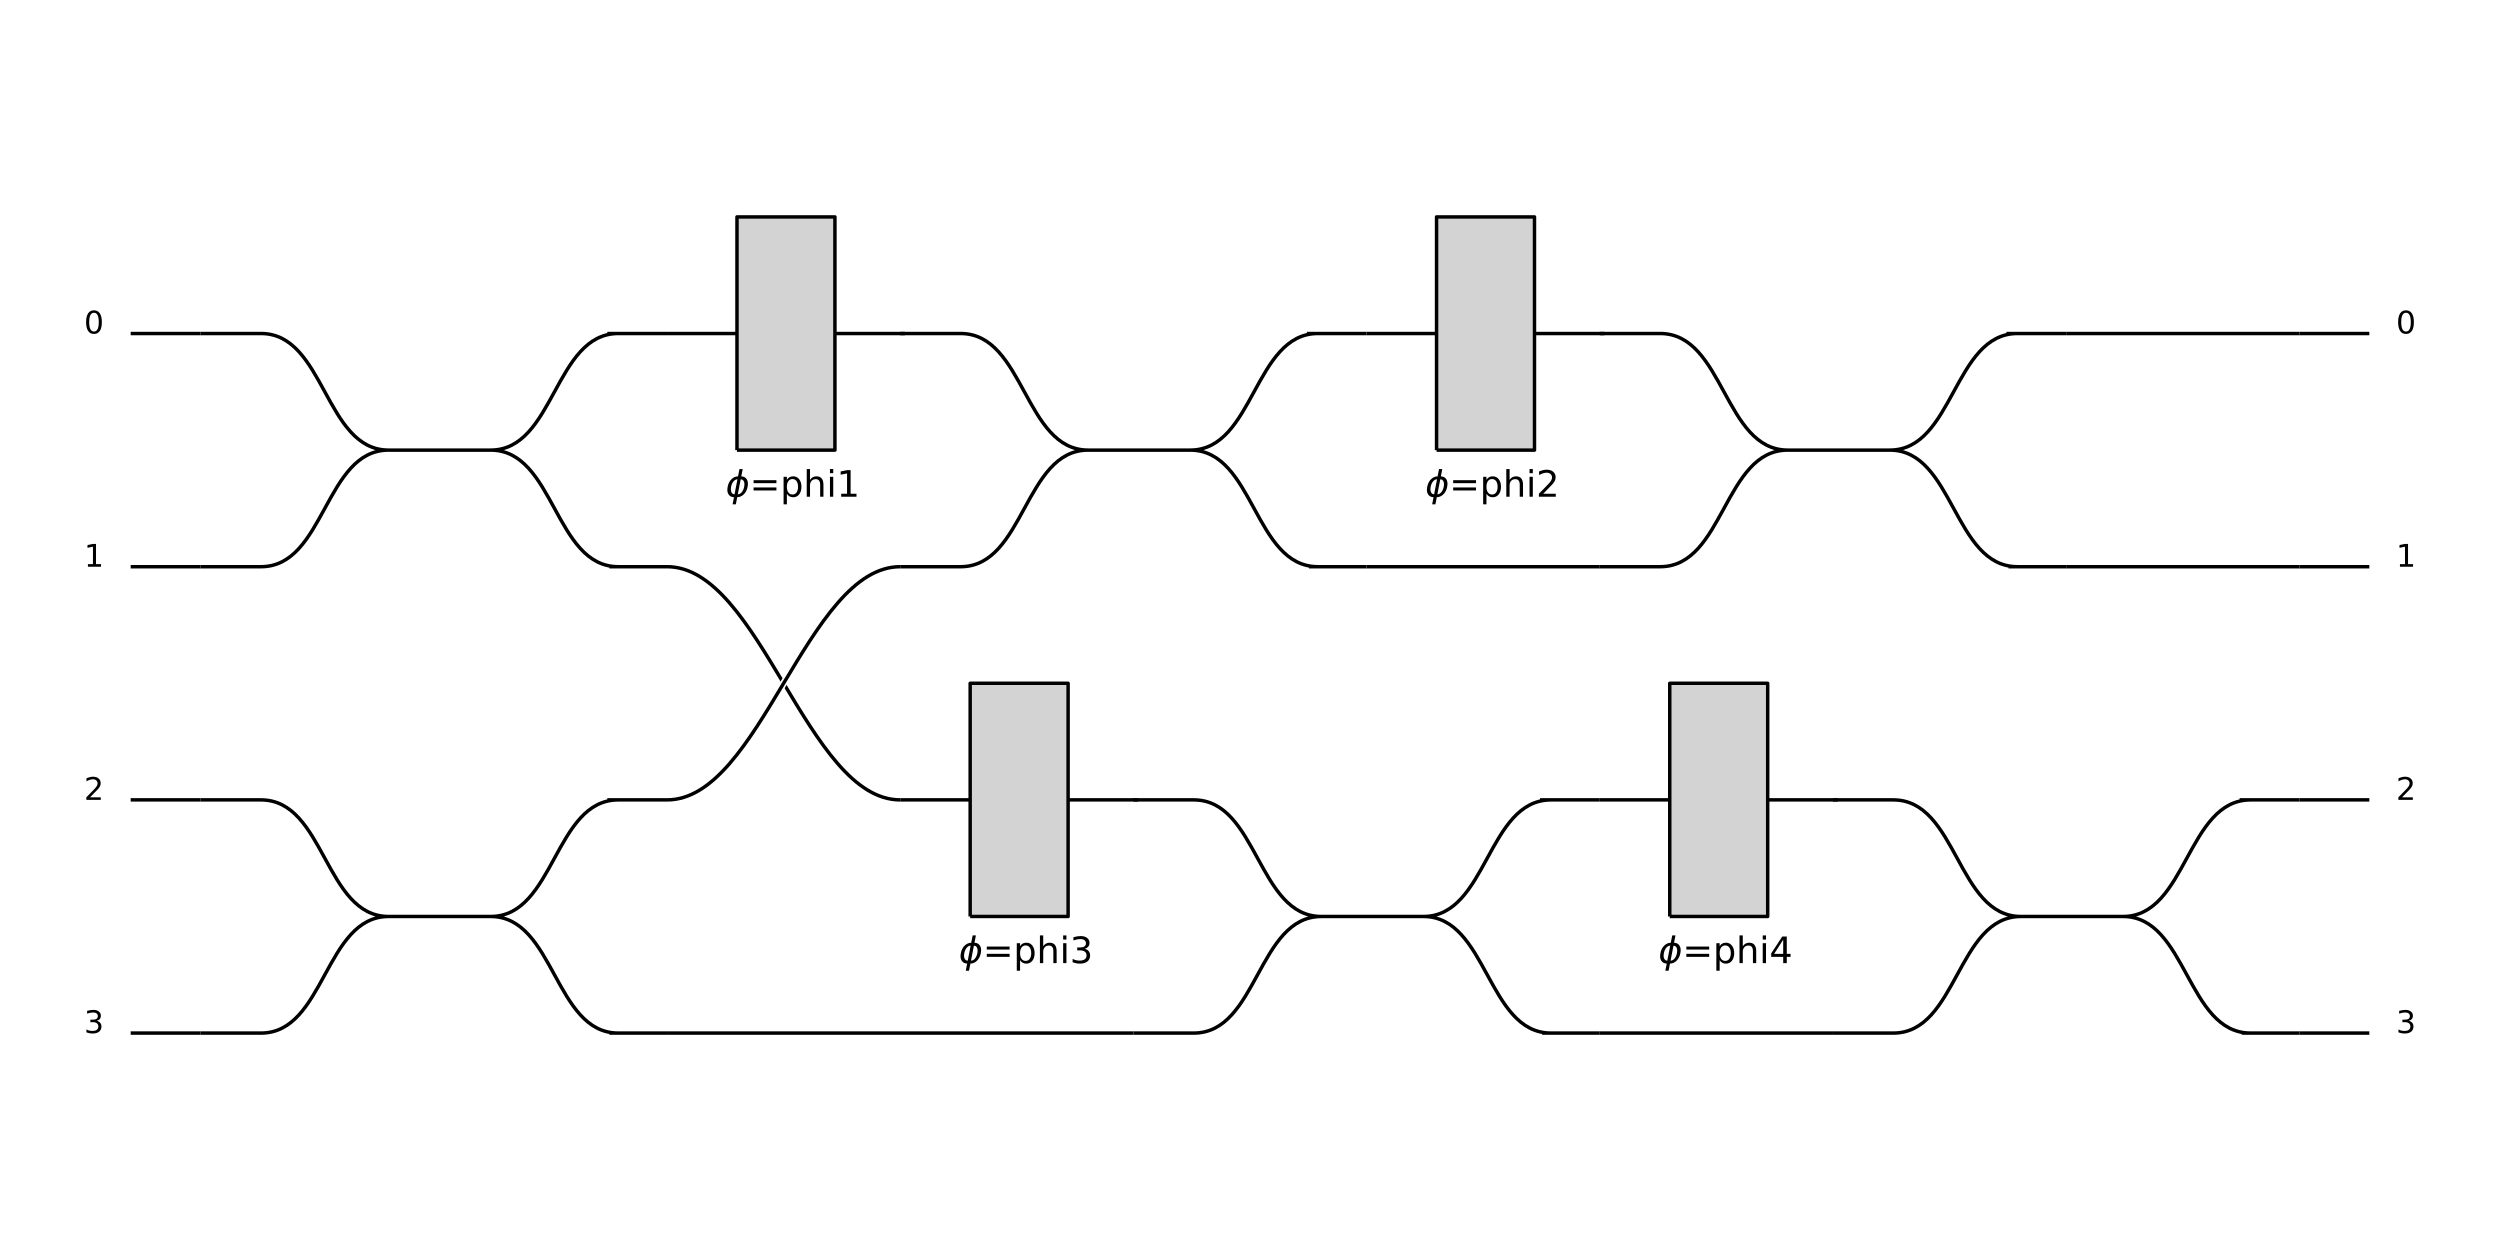
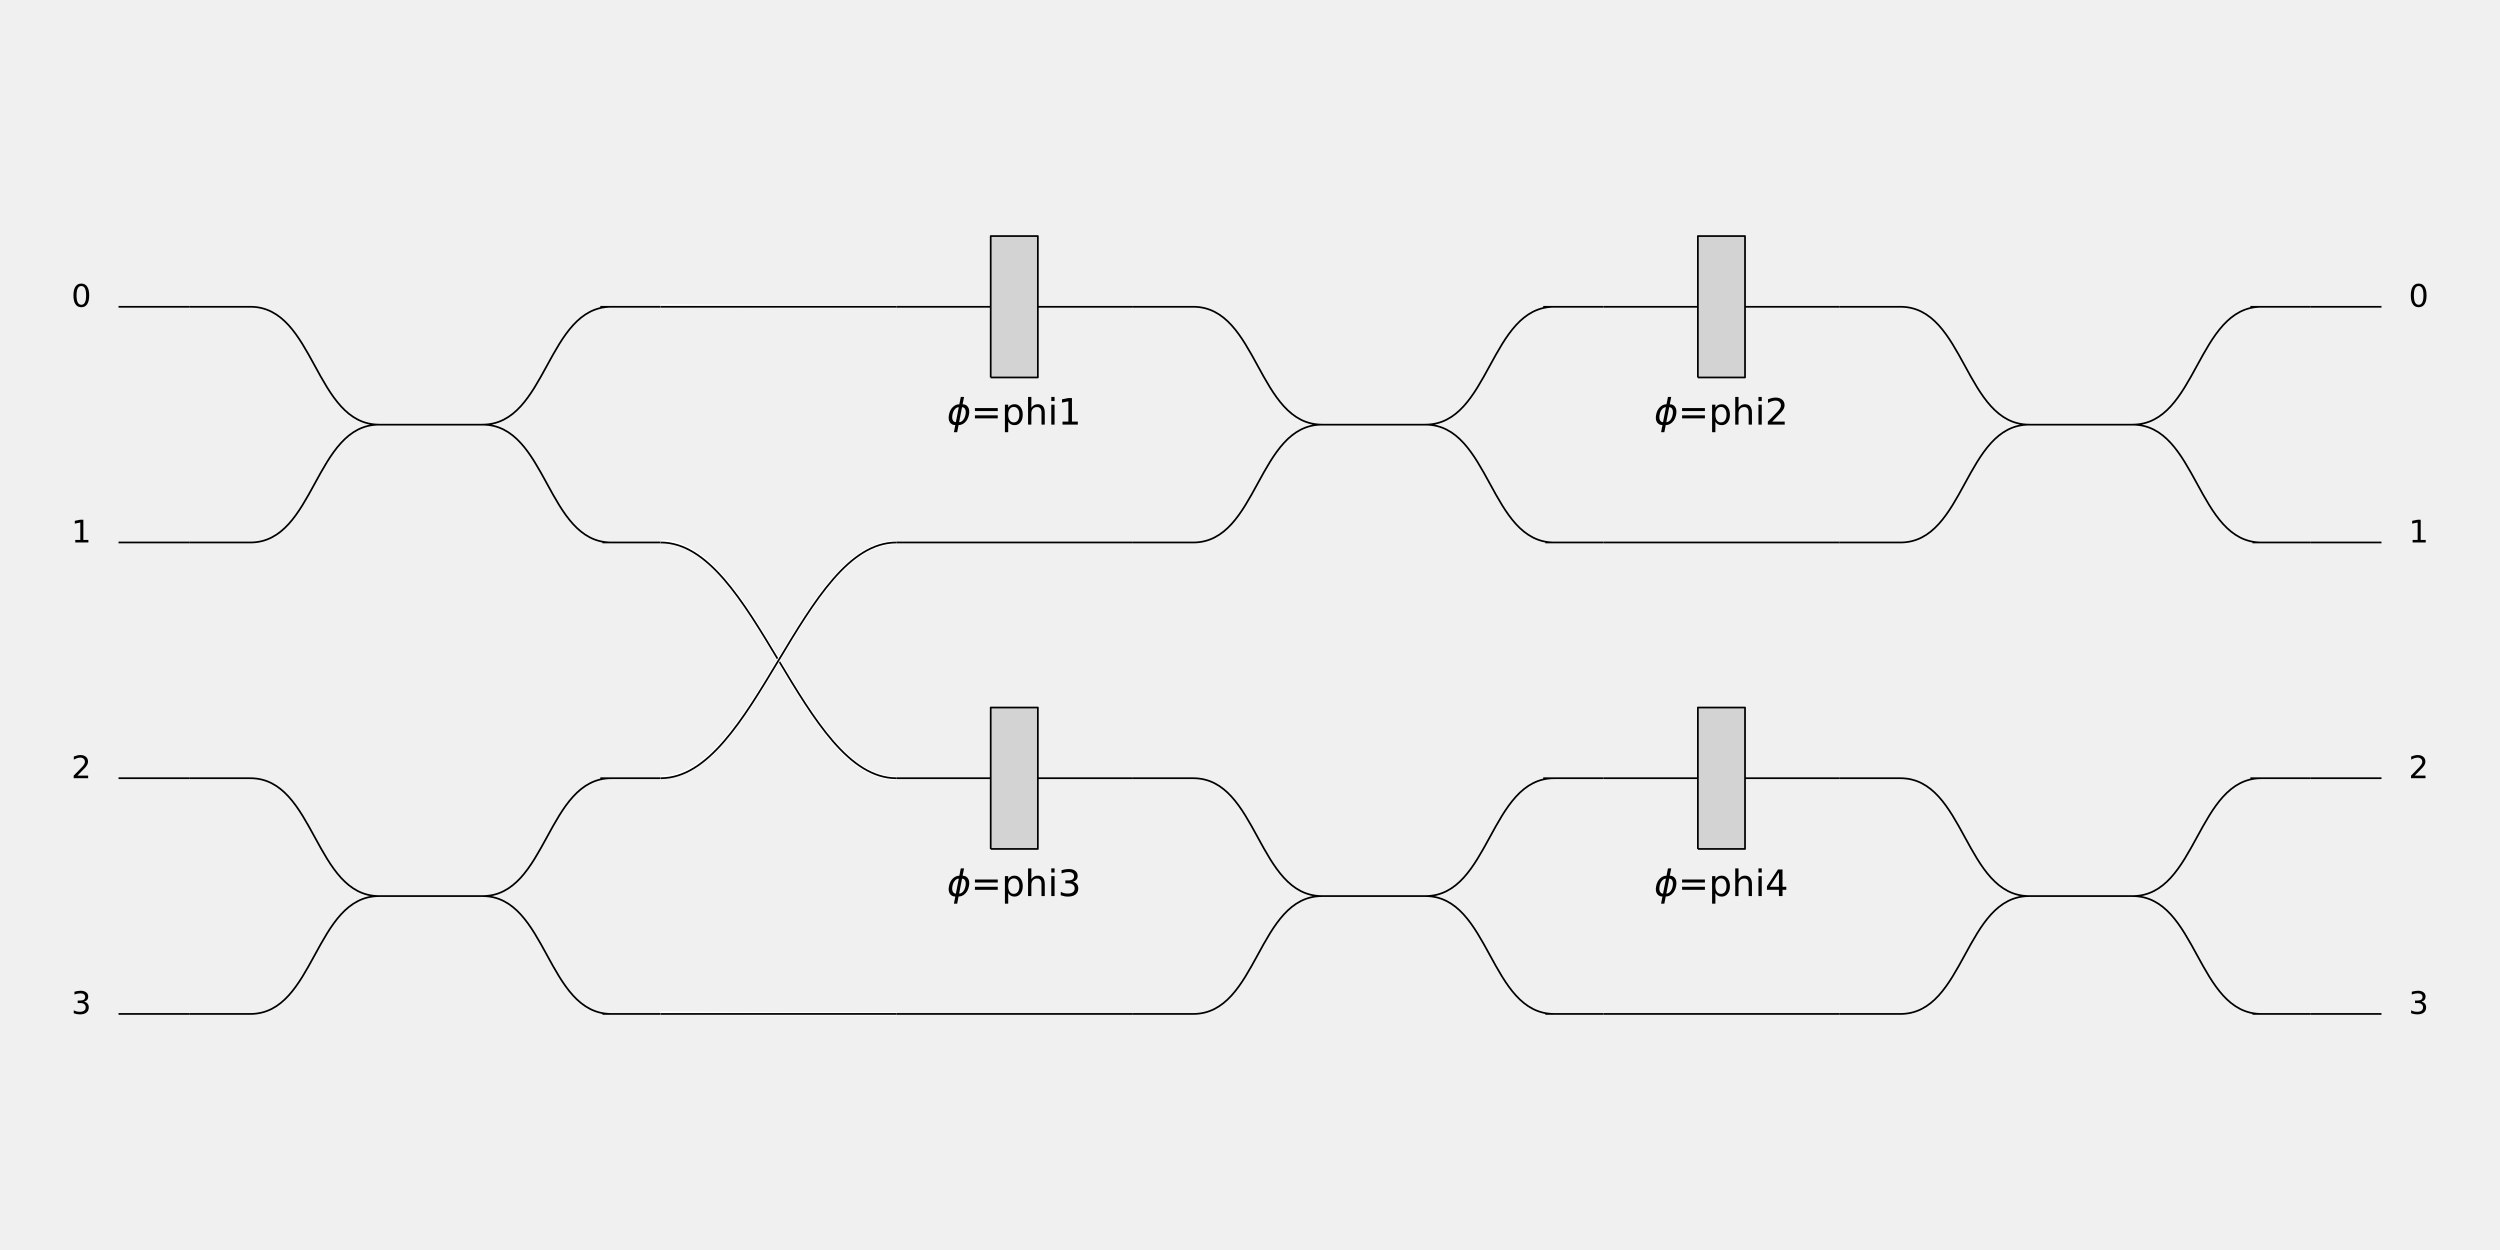
<svg xmlns="http://www.w3.org/2000/svg" xmlns:xlink="http://www.w3.org/1999/xlink" width="1440pt" height="720pt" viewBox="0 0 1440 720" version="1.1">
  <defs>
    <style type="text/css">*{stroke-linejoin: round; stroke-linecap: butt}</style>
  </defs>
  <g id="figure_1">
    <g id="patch_1">
-       <path d="M 0 720 L 1440 720 L 1440 0 L 0 0 z " style="fill: #ffffff" />
+       <path d="M 0 720  L 1440 720  L 1440 0  L 0 0  L 0 720  z " style="fill: none" />
    </g>
    <g id="axes_1">
      <g id="PatchCollection_1">
-         <path d="M 75.273 192.102 L 115.568 192.102 " clip-path="url(#staticClipPath)" style="fill: none; stroke: #000000; stroke-width: 2" />
-         <path d="M 75.273 326.42 L 115.568 326.42 " clip-path="url(#staticClipPath)" style="fill: none; stroke: #000000; stroke-width: 2" />
-         <path d="M 75.273 460.739 L 115.568 460.739 " clip-path="url(#staticClipPath)" style="fill: none; stroke: #000000; stroke-width: 2" />
-         <path d="M 75.273 595.057 L 115.568 595.057 " clip-path="url(#staticClipPath)" style="fill: none; stroke: #000000; stroke-width: 2" />
-         <path d="M 150.341 192.103 C 187.17 192.103 187.005 259.261 223.834 259.261 M 223.839 259.261 C 187.005 259.261 187.17 326.42 150.341 326.42 M 223.839 259.261 L 282.629 259.261 M 282.629 259.261 C 319.463 259.261 319.298 192.103 356.127 192.103 M 282.629 259.261 C 319.463 259.261 319.298 326.42 356.127 326.42 M 115.568 192.102 L 150.491 192.102 M 150.496 326.42 L 115.568 326.42 M 351.015 326.42 L 384.205 326.42 M 349.804 192.102 L 384.205 192.102 " clip-path="url(#staticClipPath)" style="fill: none; stroke: #000000; stroke-width: 2" />
-         <path d="M 150.341 460.739 C 187.17 460.739 187.005 527.898 223.834 527.898 M 223.839 527.898 C 187.005 527.898 187.17 595.056 150.341 595.056 M 223.839 527.898 L 282.629 527.898 M 282.629 527.898 C 319.463 527.898 319.298 460.739 356.127 460.739 M 282.629 527.898 C 319.463 527.898 319.298 595.056 356.127 595.056 M 115.568 460.739 L 150.491 460.739 M 150.496 595.056 L 115.568 595.056 M 351.015 595.056 L 384.205 595.056 M 349.804 460.738 L 384.205 460.738 " clip-path="url(#staticClipPath)" style="fill: none; stroke: #000000; stroke-width: 2" />
-         <path d="M 384.205 325.883 C 437.932 326.42 464.795 460.739 518.523 460.739 " clip-path="url(#staticClipPath)" style="fill: none; stroke: #ffffff; stroke-width: 4" />
-         <path d="M 384.205 326.42 C 437.932 326.42 464.795 460.739 518.523 460.739 " clip-path="url(#staticClipPath)" style="fill: none; stroke: #000000; stroke-width: 2" />
-         <path d="M 384.205 460.201 C 437.932 460.739 464.795 326.42 518.523 326.42 " clip-path="url(#staticClipPath)" style="fill: none; stroke: #ffffff; stroke-width: 4" />
-         <path d="M 384.205 460.739 C 437.932 460.739 464.795 326.42 518.523 326.42 " clip-path="url(#staticClipPath)" style="fill: none; stroke: #000000; stroke-width: 2" />
-         <path d="M 384.205 192.102 L 424.5 192.102 M 480.914 192.102 L 521.209 192.102 " clip-path="url(#staticClipPath)" style="fill: none; stroke: #000000; stroke-width: 2" />
-         <path d="M 424.5 259.261 L 480.914 259.261 L 480.914 124.943 L 424.5 124.943 L 424.5 259.261 " clip-path="url(#staticClipPath)" style="fill: #d3d3d3; stroke: #000000; stroke-width: 2" />
-         <path d="M 518.523 460.739 L 558.818 460.739 M 615.232 460.739 L 655.527 460.739 " clip-path="url(#staticClipPath)" style="fill: none; stroke: #000000; stroke-width: 2" />
-         <path d="M 558.818 527.898 L 615.232 527.898 L 615.232 393.58 L 558.818 393.58 L 558.818 527.898 " clip-path="url(#staticClipPath)" style="fill: #d3d3d3; stroke: #000000; stroke-width: 2" />
-         <path d="M 553.296 192.103 C 590.125 192.103 589.959 259.261 626.788 259.261 M 626.793 259.261 C 589.959 259.261 590.125 326.42 553.295 326.42 M 626.793 259.261 L 685.583 259.261 M 685.583 259.261 C 722.418 259.261 722.252 192.103 759.081 192.103 M 685.583 259.261 C 722.418 259.261 722.252 326.42 759.081 326.42 M 518.523 192.102 L 553.445 192.102 M 553.451 326.42 L 518.523 326.42 M 753.97 326.42 L 787.159 326.42 M 752.759 192.102 L 787.159 192.102 " clip-path="url(#staticClipPath)" style="fill: none; stroke: #000000; stroke-width: 2" />
-         <path d="M 384.205 595.057 L 652.841 595.057 " clip-path="url(#staticClipPath)" style="fill: none; stroke: #000000; stroke-width: 2" />
-         <path d="M 687.614 460.739 C 724.443 460.739 724.277 527.898 761.106 527.898 M 761.112 527.898 C 724.277 527.898 724.443 595.056 687.613 595.056 M 761.112 527.898 L 819.902 527.898 M 819.902 527.898 C 856.736 527.898 856.57 460.739 893.4 460.739 M 819.902 527.898 C 856.736 527.898 856.57 595.056 893.4 595.056 M 652.841 460.739 L 687.764 460.739 M 687.769 595.056 L 652.841 595.056 M 888.288 595.056 L 921.477 595.056 M 887.077 460.738 L 921.477 460.738 " clip-path="url(#staticClipPath)" style="fill: none; stroke: #000000; stroke-width: 2" />
-         <path d="M 787.159 192.102 L 827.455 192.102 M 883.868 192.102 L 924.164 192.102 " clip-path="url(#staticClipPath)" style="fill: none; stroke: #000000; stroke-width: 2" />
-         <path d="M 827.455 259.261 L 883.868 259.261 L 883.868 124.943 L 827.455 124.943 L 827.455 259.261 " clip-path="url(#staticClipPath)" style="fill: #d3d3d3; stroke: #000000; stroke-width: 2" />
-         <path d="M 921.477 460.739 L 961.773 460.739 M 1018.186 460.739 L 1058.482 460.739 " clip-path="url(#staticClipPath)" style="fill: none; stroke: #000000; stroke-width: 2" />
-         <path d="M 961.773 527.898 L 1018.186 527.898 L 1018.186 393.58 L 961.773 393.58 L 961.773 527.898 " clip-path="url(#staticClipPath)" style="fill: #d3d3d3; stroke: #000000; stroke-width: 2" />
-         <path d="M 787.159 326.42 L 921.477 326.42 " clip-path="url(#staticClipPath)" style="fill: none; stroke: #000000; stroke-width: 2" />
-         <path d="M 956.25 192.103 C 993.079 192.103 992.914 259.261 1029.743 259.261 M 1029.748 259.261 C 992.914 259.261 993.079 326.42 956.25 326.42 M 1029.748 259.261 L 1088.538 259.261 M 1088.538 259.261 C 1125.372 259.261 1125.207 192.103 1162.036 192.103 M 1088.538 259.261 C 1125.372 259.261 1125.207 326.42 1162.036 326.42 M 921.477 192.102 L 956.4 192.102 M 956.405 326.42 L 921.477 326.42 M 1156.924 326.42 L 1190.114 326.42 M 1155.713 192.102 L 1190.114 192.102 " clip-path="url(#staticClipPath)" style="fill: none; stroke: #000000; stroke-width: 2" />
-         <path d="M 921.477 595.057 L 1055.795 595.057 " clip-path="url(#staticClipPath)" style="fill: none; stroke: #000000; stroke-width: 2" />
-         <path d="M 1090.568 460.739 C 1127.397 460.739 1127.232 527.898 1164.061 527.898 M 1164.066 527.898 C 1127.232 527.898 1127.397 595.056 1090.568 595.056 M 1164.066 527.898 L 1222.856 527.898 M 1222.856 527.898 C 1259.69 527.898 1259.525 460.739 1296.354 460.739 M 1222.856 527.898 C 1259.69 527.898 1259.525 595.056 1296.354 595.056 M 1055.795 460.739 L 1090.718 460.739 M 1090.723 595.056 L 1055.795 595.056 M 1291.243 595.056 L 1324.432 595.056 M 1290.031 460.738 L 1324.432 460.738 " clip-path="url(#staticClipPath)" style="fill: none; stroke: #000000; stroke-width: 2" />
-         <path d="M 1190.114 192.102 L 1324.432 192.102 " clip-path="url(#staticClipPath)" style="fill: none; stroke: #000000; stroke-width: 2" />
-         <path d="M 1190.114 326.42 L 1324.432 326.42 " clip-path="url(#staticClipPath)" style="fill: none; stroke: #000000; stroke-width: 2" />
-         <path d="M 1324.432 192.102 L 1364.727 192.102 " clip-path="url(#staticClipPath)" style="fill: none; stroke: #000000; stroke-width: 2" />
-         <path d="M 1324.432 326.42 L 1364.727 326.42 " clip-path="url(#staticClipPath)" style="fill: none; stroke: #000000; stroke-width: 2" />
-         <path d="M 1324.432 460.739 L 1364.727 460.739 " clip-path="url(#staticClipPath)" style="fill: none; stroke: #000000; stroke-width: 2" />
-         <path d="M 1324.432 595.057 L 1364.727 595.057 " clip-path="url(#staticClipPath)" style="fill: none; stroke: #000000; stroke-width: 2" />
+         <path d="M 68.272 176.702  L 109.005 176.702  " clip-path="url(#pb6f6e04285)" style="fill: none; stroke: #000000" />
+         <path d="M 68.272 312.478  L 109.005 312.478  " clip-path="url(#pb6f6e04285)" style="fill: none; stroke: #000000" />
+         <path d="M 68.272 448.255  L 109.005 448.255  " clip-path="url(#pb6f6e04285)" style="fill: none; stroke: #000000" />
+         <path d="M 68.272 584.031  L 109.005 584.031  " clip-path="url(#pb6f6e04285)" style="fill: none; stroke: #000000" />
+         <path d="M 144.156 176.702  C 181.384 176.702 181.217 244.59 218.446 244.59  M 218.451 244.59  C 181.217 244.59 181.384 312.478 144.155 312.478  M 218.451 244.59  L 277.88 244.59  M 277.88 244.59  C 315.114 244.59 314.947 176.702 352.176 176.702  M 277.88 244.59  C 315.114 244.59 314.947 312.478 352.176 312.478  M 109.005 176.702  L 144.307 176.702  M 144.312 312.478  L 109.005 312.478  M 347.009 312.478  L 380.558 312.478  M 345.784 176.701  L 380.558 176.701  " clip-path="url(#pb6f6e04285)" style="fill: none; stroke: #000000" />
+         <path d="M 144.156 448.255  C 181.384 448.255 181.217 516.143 218.446 516.143  M 218.451 516.143  C 181.217 516.143 181.384 584.031 144.155 584.031  M 218.451 516.143  L 277.88 516.143  M 277.88 516.143  C 315.114 516.143 314.947 448.255 352.176 448.255  M 277.88 516.143  C 315.114 516.143 314.947 584.031 352.176 584.031  M 109.005 448.255  L 144.307 448.255  M 144.312 584.031  L 109.005 584.031  M 347.009 584.031  L 380.558 584.031  M 345.784 448.254  L 380.558 448.254  " clip-path="url(#pb6f6e04285)" style="fill: none; stroke: #000000" />
+         <path d="M 380.558 176.158  C 434.869 176.702 462.024 176.702 516.335 176.702  " clip-path="url(#pb6f6e04285)" style="fill: none; stroke: #ffffff; stroke-width: 2" />
+         <path d="M 380.558 176.702  C 434.869 176.702 462.024 176.702 516.335 176.702  " clip-path="url(#pb6f6e04285)" style="fill: none; stroke: #000000" />
+         <path d="M 380.558 311.935  C 434.869 312.478 462.024 448.255 516.335 448.255  " clip-path="url(#pb6f6e04285)" style="fill: none; stroke: #ffffff; stroke-width: 2" />
+         <path d="M 380.558 312.478  C 434.869 312.478 462.024 448.255 516.335 448.255  " clip-path="url(#pb6f6e04285)" style="fill: none; stroke: #000000" />
+         <path d="M 380.558 447.712  C 434.869 448.255 462.024 312.478 516.335 312.478  " clip-path="url(#pb6f6e04285)" style="fill: none; stroke: #ffffff; stroke-width: 2" />
+         <path d="M 380.558 448.255  C 434.869 448.255 462.024 312.478 516.335 312.478  " clip-path="url(#pb6f6e04285)" style="fill: none; stroke: #000000" />
+         <path d="M 380.558 583.488  C 434.869 584.031 462.024 584.031 516.335 584.031  " clip-path="url(#pb6f6e04285)" style="fill: none; stroke: #ffffff; stroke-width: 2" />
+         <path d="M 380.558 584.031  C 434.869 584.031 462.024 584.031 516.335 584.031  " clip-path="url(#pb6f6e04285)" style="fill: none; stroke: #000000" />
+         <path d="M 516.335 176.702  L 570.646 176.702  M 597.801 176.702  L 652.112 176.702  " clip-path="url(#pb6f6e04285)" style="fill: none; stroke: #000000" />
+         <path d="M 570.646 217.435  L 597.801 217.435  L 597.801 135.969  L 570.646 135.969  L 570.646 217.435  " clip-path="url(#pb6f6e04285)" style="fill: #d3d3d3; stroke: #000000" />
+         <path d="M 516.335 312.478  L 652.112 312.478  " clip-path="url(#pb6f6e04285)" style="fill: none; stroke: #000000" />
+         <path d="M 687.262 176.702  C 724.491 176.702 724.324 244.59 761.553 244.59  M 761.558 244.59  C 724.324 244.59 724.491 312.478 687.262 312.478  M 761.558 244.59  L 820.986 244.59  M 820.986 244.59  C 858.221 244.59 858.053 176.702 895.282 176.702  M 820.986 244.59  C 858.221 244.59 858.053 312.478 895.282 312.478  M 652.112 176.702  L 687.414 176.702  M 687.419 312.478  L 652.112 312.478  M 890.115 312.478  L 923.665 312.478  M 888.891 176.701  L 923.665 176.701  " clip-path="url(#pb6f6e04285)" style="fill: none; stroke: #000000" />
+         <path d="M 923.665 176.702  L 977.976 176.702  M 1005.131 176.702  L 1059.442 176.702  " clip-path="url(#pb6f6e04285)" style="fill: none; stroke: #000000" />
+         <path d="M 977.976 217.435  L 1005.131 217.435  L 1005.131 135.969  L 977.976 135.969  L 977.976 217.435  " clip-path="url(#pb6f6e04285)" style="fill: #d3d3d3; stroke: #000000" />
+         <path d="M 923.665 312.478  L 1059.442 312.478  " clip-path="url(#pb6f6e04285)" style="fill: none; stroke: #000000" />
+         <path d="M 1094.592 176.702  C 1131.821 176.702 1131.654 244.59 1168.883 244.59  M 1168.888 244.59  C 1131.654 244.59 1131.821 312.478 1094.592 312.478  M 1168.888 244.59  L 1228.316 244.59  M 1228.316 244.59  C 1265.551 244.59 1265.383 176.702 1302.612 176.702  M 1228.316 244.59  C 1265.551 244.59 1265.383 312.478 1302.612 312.478  M 1059.442 176.702  L 1094.744 176.702  M 1094.749 312.478  L 1059.442 312.478  M 1297.445 312.478  L 1330.995 312.478  M 1296.221 176.701  L 1330.995 176.701  " clip-path="url(#pb6f6e04285)" style="fill: none; stroke: #000000" />
+         <path d="M 516.335 448.255  L 570.646 448.255  M 597.801 448.255  L 652.112 448.255  " clip-path="url(#pb6f6e04285)" style="fill: none; stroke: #000000" />
+         <path d="M 570.646 488.988  L 597.801 488.988  L 597.801 407.522  L 570.646 407.522  L 570.646 488.988  " clip-path="url(#pb6f6e04285)" style="fill: #d3d3d3; stroke: #000000" />
+         <path d="M 516.335 584.031  L 652.112 584.031  " clip-path="url(#pb6f6e04285)" style="fill: none; stroke: #000000" />
+         <path d="M 687.262 448.255  C 724.491 448.255 724.324 516.143 761.553 516.143  M 761.558 516.143  C 724.324 516.143 724.491 584.031 687.262 584.031  M 761.558 516.143  L 820.986 516.143  M 820.986 516.143  C 858.221 516.143 858.053 448.255 895.282 448.255  M 820.986 516.143  C 858.221 516.143 858.053 584.031 895.282 584.031  M 652.112 448.255  L 687.414 448.255  M 687.419 584.031  L 652.112 584.031  M 890.115 584.031  L 923.665 584.031  M 888.891 448.254  L 923.665 448.254  " clip-path="url(#pb6f6e04285)" style="fill: none; stroke: #000000" />
+         <path d="M 923.665 448.255  L 977.976 448.255  M 1005.131 448.255  L 1059.442 448.255  " clip-path="url(#pb6f6e04285)" style="fill: none; stroke: #000000" />
+         <path d="M 977.976 488.988  L 1005.131 488.988  L 1005.131 407.522  L 977.976 407.522  L 977.976 488.988  " clip-path="url(#pb6f6e04285)" style="fill: #d3d3d3; stroke: #000000" />
+         <path d="M 923.665 584.031  L 1059.442 584.031  " clip-path="url(#pb6f6e04285)" style="fill: none; stroke: #000000" />
+         <path d="M 1094.592 448.255  C 1131.821 448.255 1131.654 516.143 1168.883 516.143  M 1168.888 516.143  C 1131.654 516.143 1131.821 584.031 1094.592 584.031  M 1168.888 516.143  L 1228.316 516.143  M 1228.316 516.143  C 1265.551 516.143 1265.383 448.255 1302.612 448.255  M 1228.316 516.143  C 1265.551 516.143 1265.383 584.031 1302.612 584.031  M 1059.442 448.255  L 1094.744 448.255  M 1094.749 584.031  L 1059.442 584.031  M 1297.445 584.031  L 1330.995 584.031  M 1296.221 448.254  L 1330.995 448.254  " clip-path="url(#pb6f6e04285)" style="fill: none; stroke: #000000" />
+         <path d="M 1330.995 176.702  L 1371.728 176.702  " clip-path="url(#pb6f6e04285)" style="fill: none; stroke: #000000" />
+         <path d="M 1330.995 312.478  L 1371.728 312.478  " clip-path="url(#pb6f6e04285)" style="fill: none; stroke: #000000" />
+         <path d="M 1330.995 448.255  L 1371.728 448.255  " clip-path="url(#pb6f6e04285)" style="fill: none; stroke: #000000" />
+         <path d="M 1330.995 584.031  L 1371.728 584.031  " clip-path="url(#pb6f6e04285)" style="fill: none; stroke: #000000" />
      </g>
      <g id="text_1">
-         <g transform="translate(48.40909 192.1023)scale(0.18 -0.18)">
+         <g transform="translate(41.1168 176.7015)scale(0.18 -0.18)">
          <defs>
-             <path id="DejaVuSans-30" d="M 2034 4250 Q 1547 4250 1301 3770 Q 1056 3291 1056 2328 Q 1056 1369 1301 889 Q 1547 409 2034 409 Q 2525 409 2770 889 Q 3016 1369 3016 2328 Q 3016 3291 2770 3770 Q 2525 4250 2034 4250 z M 2034 4750 Q 2819 4750 3233 4129 Q 3647 3509 3647 2328 Q 3647 1150 3233 529 Q 2819 -91 2034 -91 Q 1250 -91 836 529 Q 422 1150 422 2328 Q 422 3509 836 4129 Q 1250 4750 2034 4750 z " transform="scale(0.015625)" />
+             <path id="DejaVuSans-30" d="M 2034 4250  Q 1547 4250 1301 3770  Q 1056 3291 1056 2328  Q 1056 1369 1301 889  Q 1547 409 2034 409  Q 2525 409 2770 889  Q 3016 1369 3016 2328  Q 3016 3291 2770 3770  Q 2525 4250 2034 4250  z M 2034 4750  Q 2819 4750 3233 4129  Q 3647 3509 3647 2328  Q 3647 1150 3233 529  Q 2819 -91 2034 -91  Q 1250 -91 836 529  Q 422 1150 422 2328  Q 422 3509 836 4129  Q 1250 4750 2034 4750  z " transform="scale(0.015625)" />
          </defs>
          <use xlink:href="#DejaVuSans-30" />
        </g>
      </g>
      <g id="text_2">
-         <g transform="translate(48.40909 326.4205)scale(0.18 -0.18)">
+         <g transform="translate(41.1168 312.4782)scale(0.18 -0.18)">
          <defs>
-             <path id="DejaVuSans-31" d="M 794 531 L 1825 531 L 1825 4091 L 703 3866 L 703 4441 L 1819 4666 L 2450 4666 L 2450 531 L 3481 531 L 3481 0 L 794 0 L 794 531 z " transform="scale(0.015625)" />
+             <path id="DejaVuSans-31" d="M 794 531  L 1825 531  L 1825 4091  L 703 3866  L 703 4441  L 1819 4666  L 2450 4666  L 2450 531  L 3481 531  L 3481 0  L 794 0  L 794 531  z " transform="scale(0.015625)" />
          </defs>
          <use xlink:href="#DejaVuSans-31" />
        </g>
      </g>
      <g id="text_3">
-         <g transform="translate(48.40909 460.7386)scale(0.18 -0.18)">
+         <g transform="translate(41.1168 448.2548)scale(0.18 -0.18)">
          <defs>
-             <path id="DejaVuSans-32" d="M 1228 531 L 3431 531 L 3431 0 L 469 0 L 469 531 Q 828 903 1448 1529 Q 2069 2156 2228 2338 Q 2531 2678 2651 2914 Q 2772 3150 2772 3378 Q 2772 3750 2511 3984 Q 2250 4219 1831 4219 Q 1534 4219 1204 4116 Q 875 4013 500 3803 L 500 4441 Q 881 4594 1212 4672 Q 1544 4750 1819 4750 Q 2544 4750 2975 4387 Q 3406 4025 3406 3419 Q 3406 3131 3298 2873 Q 3191 2616 2906 2266 Q 2828 2175 2409 1742 Q 1991 1309 1228 531 z " transform="scale(0.015625)" />
+             <path id="DejaVuSans-32" d="M 1228 531  L 3431 531  L 3431 0  L 469 0  L 469 531  Q 828 903 1448 1529  Q 2069 2156 2228 2338  Q 2531 2678 2651 2914  Q 2772 3150 2772 3378  Q 2772 3750 2511 3984  Q 2250 4219 1831 4219  Q 1534 4219 1204 4116  Q 875 4013 500 3803  L 500 4441  Q 881 4594 1212 4672  Q 1544 4750 1819 4750  Q 2544 4750 2975 4387  Q 3406 4025 3406 3419  Q 3406 3131 3298 2873  Q 3191 2616 2906 2266  Q 2828 2175 2409 1742  Q 1991 1309 1228 531  z " transform="scale(0.015625)" />
          </defs>
          <use xlink:href="#DejaVuSans-32" />
        </g>
      </g>
      <g id="text_4">
-         <g transform="translate(48.40909 595.0568)scale(0.18 -0.18)">
+         <g transform="translate(41.1168 584.0315)scale(0.18 -0.18)">
          <defs>
-             <path id="DejaVuSans-33" d="M 2597 2516 Q 3050 2419 3304 2112 Q 3559 1806 3559 1356 Q 3559 666 3084 287 Q 2609 -91 1734 -91 Q 1441 -91 1130 -33 Q 819 25 488 141 L 488 750 Q 750 597 1062 519 Q 1375 441 1716 441 Q 2309 441 2620 675 Q 2931 909 2931 1356 Q 2931 1769 2642 2001 Q 2353 2234 1838 2234 L 1294 2234 L 1294 2753 L 1863 2753 Q 2328 2753 2575 2939 Q 2822 3125 2822 3475 Q 2822 3834 2567 4026 Q 2313 4219 1838 4219 Q 1578 4219 1281 4162 Q 984 4106 628 3988 L 628 4550 Q 988 4650 1302 4700 Q 1616 4750 1894 4750 Q 2613 4750 3031 4423 Q 3450 4097 3450 3541 Q 3450 3153 3228 2886 Q 3006 2619 2597 2516 z " transform="scale(0.015625)" />
+             <path id="DejaVuSans-33" d="M 2597 2516  Q 3050 2419 3304 2112  Q 3559 1806 3559 1356  Q 3559 666 3084 287  Q 2609 -91 1734 -91  Q 1441 -91 1130 -33  Q 819 25 488 141  L 488 750  Q 750 597 1062 519  Q 1375 441 1716 441  Q 2309 441 2620 675  Q 2931 909 2931 1356  Q 2931 1769 2642 2001  Q 2353 2234 1838 2234  L 1294 2234  L 1294 2753  L 1863 2753  Q 2328 2753 2575 2939  Q 2822 3125 2822 3475  Q 2822 3834 2567 4026  Q 2313 4219 1838 4219  Q 1578 4219 1281 4162  Q 984 4106 628 3988  L 628 4550  Q 988 4650 1302 4700  Q 1616 4750 1894 4750  Q 2613 4750 3031 4423  Q 3450 4097 3450 3541  Q 3450 3153 3228 2886  Q 3006 2619 2597 2516  z " transform="scale(0.015625)" />
          </defs>
          <use xlink:href="#DejaVuSans-33" />
        </g>
      </g>
      <g id="text_5">
-         <g transform="translate(417.9914 286.125)scale(0.21 -0.21)">
+         <g transform="translate(545.4784 244.5899)scale(0.21 -0.21)">
          <defs>
-             <path id="DejaVuSans-Oblique-3d5" d="M 2991 4863 L 2738 3572 Q 3363 3572 3684 3094 Q 4016 2606 3850 1747 Q 3681 888 3159 400 Q 2653 -78 2028 -78 L 1784 -1331 L 1213 -1331 L 1456 -78 Q 834 -78 509 400 Q 178 888 347 1747 Q 513 2606 1034 3094 Q 1544 3572 2166 3572 L 2419 4863 L 2991 4863 z M 2128 434 Q 2481 434 2784 756 Q 3116 1116 3244 1747 Q 3369 2372 3169 2738 Q 2991 3059 2638 3059 L 2128 434 z M 1556 434 L 2066 3059 Q 1716 3059 1413 2738 Q 1072 2372 953 1747 Q 834 1116 1028 756 Q 1203 434 1556 434 z " transform="scale(0.015625)" />
-             <path id="DejaVuSans-3d" d="M 678 2906 L 4684 2906 L 4684 2381 L 678 2381 L 678 2906 z M 678 1631 L 4684 1631 L 4684 1100 L 678 1100 L 678 1631 z " transform="scale(0.015625)" />
-             <path id="DejaVuSans-70" d="M 1159 525 L 1159 -1331 L 581 -1331 L 581 3500 L 1159 3500 L 1159 2969 Q 1341 3281 1617 3432 Q 1894 3584 2278 3584 Q 2916 3584 3314 3078 Q 3713 2572 3713 1747 Q 3713 922 3314 415 Q 2916 -91 2278 -91 Q 1894 -91 1617 61 Q 1341 213 1159 525 z M 3116 1747 Q 3116 2381 2855 2742 Q 2594 3103 2138 3103 Q 1681 3103 1420 2742 Q 1159 2381 1159 1747 Q 1159 1113 1420 752 Q 1681 391 2138 391 Q 2594 391 2855 752 Q 3116 1113 3116 1747 z " transform="scale(0.015625)" />
-             <path id="DejaVuSans-68" d="M 3513 2113 L 3513 0 L 2938 0 L 2938 2094 Q 2938 2591 2744 2837 Q 2550 3084 2163 3084 Q 1697 3084 1428 2787 Q 1159 2491 1159 1978 L 1159 0 L 581 0 L 581 4863 L 1159 4863 L 1159 2956 Q 1366 3272 1645 3428 Q 1925 3584 2291 3584 Q 2894 3584 3203 3211 Q 3513 2838 3513 2113 z " transform="scale(0.015625)" />
-             <path id="DejaVuSans-69" d="M 603 3500 L 1178 3500 L 1178 0 L 603 0 L 603 3500 z M 603 4863 L 1178 4863 L 1178 4134 L 603 4134 L 603 4863 z " transform="scale(0.015625)" />
+             <path id="DejaVuSans-Oblique-3d5" d="M 2991 4863  L 2738 3572  Q 3363 3572 3684 3094  Q 4016 2606 3850 1747  Q 3681 888 3159 400  Q 2653 -78 2028 -78  L 1784 -1331  L 1213 -1331  L 1456 -78  Q 834 -78 509 400  Q 178 888 347 1747  Q 513 2606 1034 3094  Q 1544 3572 2166 3572  L 2419 4863  L 2991 4863  z M 2128 434  Q 2481 434 2784 756  Q 3116 1116 3244 1747  Q 3369 2372 3169 2738  Q 2991 3059 2638 3059  L 2128 434  z M 1556 434  L 2066 3059  Q 1716 3059 1413 2738  Q 1072 2372 953 1747  Q 834 1116 1028 756  Q 1203 434 1556 434  z " transform="scale(0.015625)" />
+             <path id="DejaVuSans-3d" d="M 678 2906  L 4684 2906  L 4684 2381  L 678 2381  L 678 2906  z M 678 1631  L 4684 1631  L 4684 1100  L 678 1100  L 678 1631  z " transform="scale(0.015625)" />
+             <path id="DejaVuSans-70" d="M 1159 525  L 1159 -1331  L 581 -1331  L 581 3500  L 1159 3500  L 1159 2969  Q 1341 3281 1617 3432  Q 1894 3584 2278 3584  Q 2916 3584 3314 3078  Q 3713 2572 3713 1747  Q 3713 922 3314 415  Q 2916 -91 2278 -91  Q 1894 -91 1617 61  Q 1341 213 1159 525  z M 3116 1747  Q 3116 2381 2855 2742  Q 2594 3103 2138 3103  Q 1681 3103 1420 2742  Q 1159 2381 1159 1747  Q 1159 1113 1420 752  Q 1681 391 2138 391  Q 2594 391 2855 752  Q 3116 1113 3116 1747  z " transform="scale(0.015625)" />
+             <path id="DejaVuSans-68" d="M 3513 2113  L 3513 0  L 2938 0  L 2938 2094  Q 2938 2591 2744 2837  Q 2550 3084 2163 3084  Q 1697 3084 1428 2787  Q 1159 2491 1159 1978  L 1159 0  L 581 0  L 581 4863  L 1159 4863  L 1159 2956  Q 1366 3272 1645 3428  Q 1925 3584 2291 3584  Q 2894 3584 3203 3211  Q 3513 2838 3513 2113  z " transform="scale(0.015625)" />
+             <path id="DejaVuSans-69" d="M 603 3500  L 1178 3500  L 1178 0  L 603 0  L 603 3500  z M 603 4863  L 1178 4863  L 1178 4134  L 603 4134  L 603 4863  z " transform="scale(0.015625)" />
          </defs>
          <use xlink:href="#DejaVuSans-Oblique-3d5" transform="translate(0 0.015625)" />
          <use xlink:href="#DejaVuSans-3d" transform="translate(65.9668 0.015625)" />
          <use xlink:href="#DejaVuSans-70" transform="translate(149.7559 0.015625)" />
          <use xlink:href="#DejaVuSans-68" transform="translate(213.2324 0.015625)" />
          <use xlink:href="#DejaVuSans-69" transform="translate(276.6113 0.015625)" />
          <use xlink:href="#DejaVuSans-31" transform="translate(304.3945 0.015625)" />
        </g>
      </g>
      <g id="text_6">
-         <g transform="translate(552.3095 554.7614)scale(0.21 -0.21)">
+         <g transform="translate(952.8083 244.5899)scale(0.21 -0.21)">
+           <use xlink:href="#DejaVuSans-Oblique-3d5" transform="translate(0 0.015625)" />
+           <use xlink:href="#DejaVuSans-3d" transform="translate(65.9668 0.015625)" />
+           <use xlink:href="#DejaVuSans-70" transform="translate(149.7559 0.015625)" />
+           <use xlink:href="#DejaVuSans-68" transform="translate(213.2324 0.015625)" />
+           <use xlink:href="#DejaVuSans-69" transform="translate(276.6113 0.015625)" />
+           <use xlink:href="#DejaVuSans-32" transform="translate(304.3945 0.015625)" />
+         </g>
+       </g>
+       <g id="text_7">
+         <g transform="translate(545.4784 516.1431)scale(0.21 -0.21)">
          <use xlink:href="#DejaVuSans-Oblique-3d5" transform="translate(0 0.015625)" />
          <use xlink:href="#DejaVuSans-3d" transform="translate(65.9668 0.015625)" />
          <use xlink:href="#DejaVuSans-70" transform="translate(149.7559 0.015625)" />
          <use xlink:href="#DejaVuSans-68" transform="translate(213.2324 0.015625)" />
          <use xlink:href="#DejaVuSans-69" transform="translate(276.6113 0.015625)" />
          <use xlink:href="#DejaVuSans-33" transform="translate(304.3945 0.015625)" />
        </g>
      </g>
-       <g id="text_7">
-         <g transform="translate(820.9459 286.125)scale(0.21 -0.21)">
-           <use xlink:href="#DejaVuSans-Oblique-3d5" transform="translate(0 0.015625)" />
-           <use xlink:href="#DejaVuSans-3d" transform="translate(65.9668 0.015625)" />
-           <use xlink:href="#DejaVuSans-70" transform="translate(149.7559 0.015625)" />
-           <use xlink:href="#DejaVuSans-68" transform="translate(213.2324 0.015625)" />
-           <use xlink:href="#DejaVuSans-69" transform="translate(276.6113 0.015625)" />
-           <use xlink:href="#DejaVuSans-32" transform="translate(304.3945 0.015625)" />
-         </g>
-       </g>
      <g id="text_8">
-         <g transform="translate(955.2641 554.7614)scale(0.21 -0.21)">
+         <g transform="translate(952.8083 516.1431)scale(0.21 -0.21)">
          <defs>
-             <path id="DejaVuSans-34" d="M 2419 4116 L 825 1625 L 2419 1625 L 2419 4116 z M 2253 4666 L 3047 4666 L 3047 1625 L 3713 1625 L 3713 1100 L 3047 1100 L 3047 0 L 2419 0 L 2419 1100 L 313 1100 L 313 1709 L 2253 4666 z " transform="scale(0.015625)" />
+             <path id="DejaVuSans-34" d="M 2419 4116  L 825 1625  L 2419 1625  L 2419 4116  z M 2253 4666  L 3047 4666  L 3047 1625  L 3713 1625  L 3713 1100  L 3047 1100  L 3047 0  L 2419 0  L 2419 1100  L 313 1100  L 313 1709  L 2253 4666  z " transform="scale(0.015625)" />
          </defs>
          <use xlink:href="#DejaVuSans-Oblique-3d5" transform="translate(0 0.015625)" />
          <use xlink:href="#DejaVuSans-3d" transform="translate(65.9668 0.015625)" />
          <use xlink:href="#DejaVuSans-70" transform="translate(149.7559 0.015625)" />
          <use xlink:href="#DejaVuSans-68" transform="translate(213.2324 0.015625)" />
          <use xlink:href="#DejaVuSans-69" transform="translate(276.6113 0.015625)" />
          <use xlink:href="#DejaVuSans-34" transform="translate(304.3945 0.015625)" />
        </g>
      </g>
      <g id="text_9">
-         <g transform="translate(1380.138 192.1023)scale(0.18 -0.18)">
+         <g transform="translate(1387.431 176.7015)scale(0.18 -0.18)">
          <use xlink:href="#DejaVuSans-30" />
        </g>
      </g>
      <g id="text_10">
-         <g transform="translate(1380.138 326.4205)scale(0.18 -0.18)">
+         <g transform="translate(1387.431 312.4782)scale(0.18 -0.18)">
          <use xlink:href="#DejaVuSans-31" />
        </g>
      </g>
      <g id="text_11">
-         <g transform="translate(1380.138 460.7386)scale(0.18 -0.18)">
+         <g transform="translate(1387.431 448.2548)scale(0.18 -0.18)">
          <use xlink:href="#DejaVuSans-32" />
        </g>
      </g>
      <g id="text_12">
-         <g transform="translate(1380.138 595.0568)scale(0.18 -0.18)">
+         <g transform="translate(1387.431 584.0315)scale(0.18 -0.18)">
          <use xlink:href="#DejaVuSans-33" />
        </g>
      </g>
    </g>
  </g>
  <defs>
-     <clipPath id="staticClipPath">
+     <clipPath id="pb6f6e04285">
      <rect x="10.8" y="10.8" width="1418.4" height="698.4" />
    </clipPath>
  </defs>
</svg>
